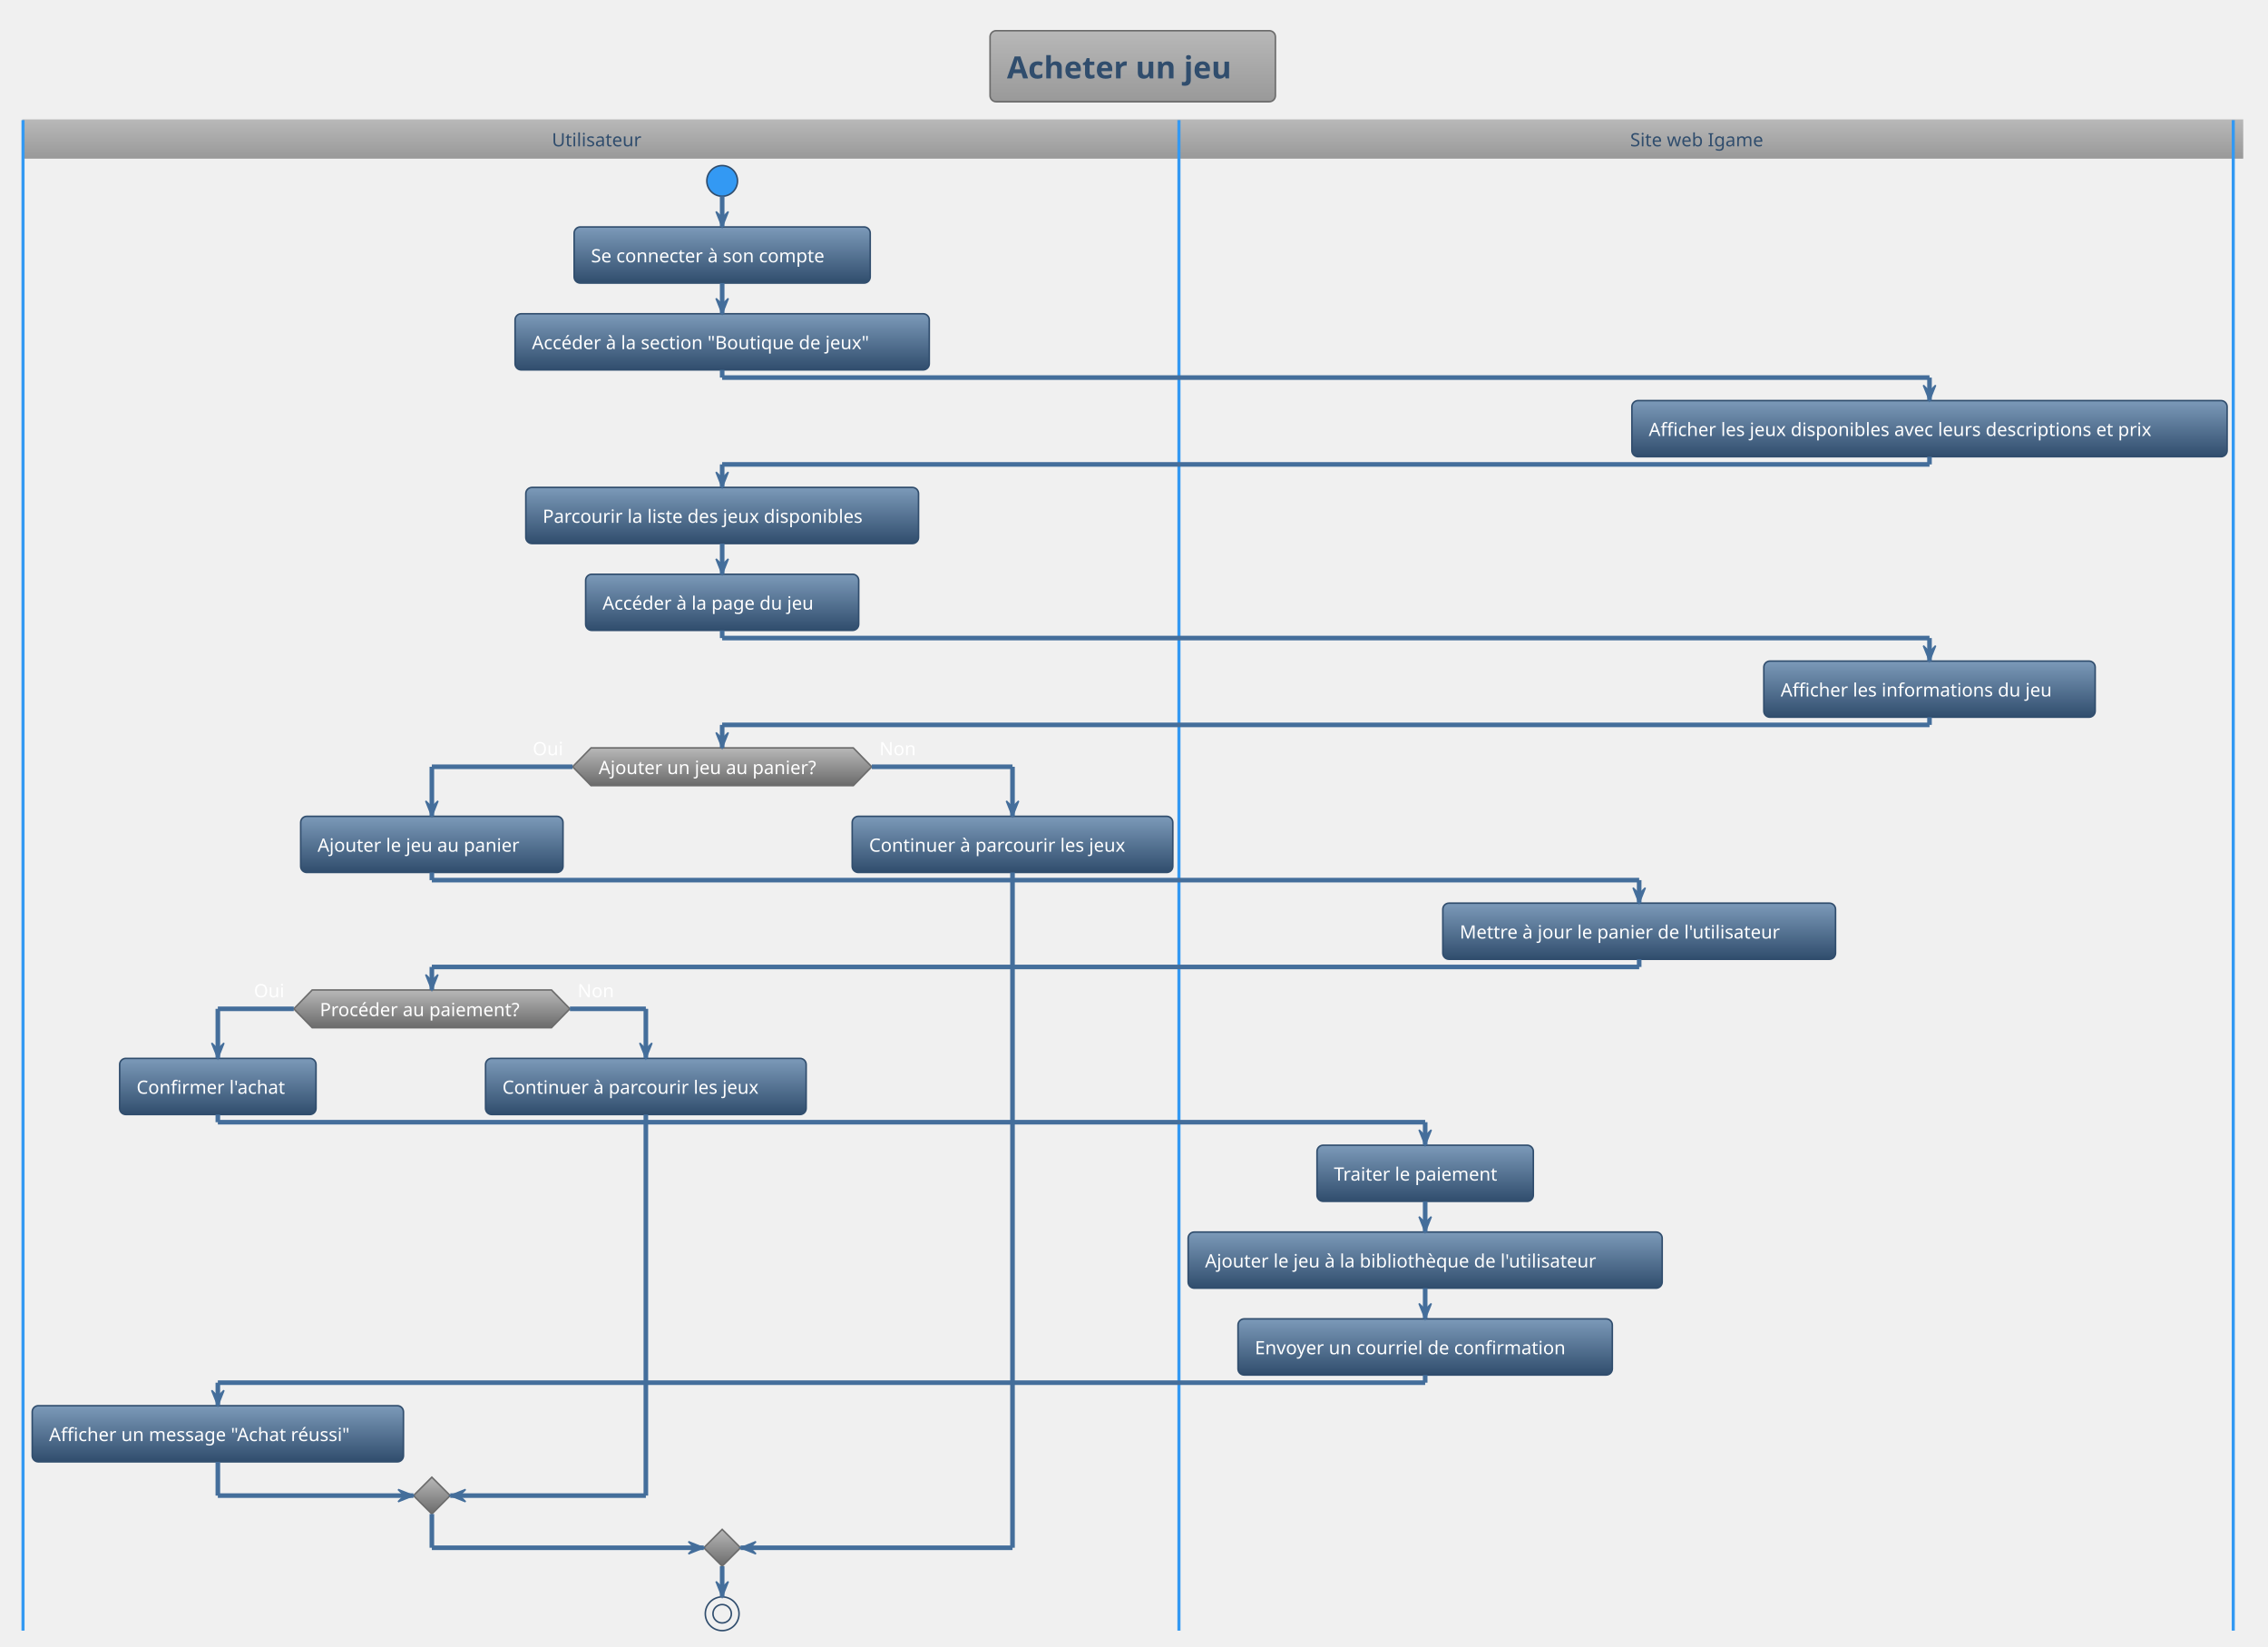
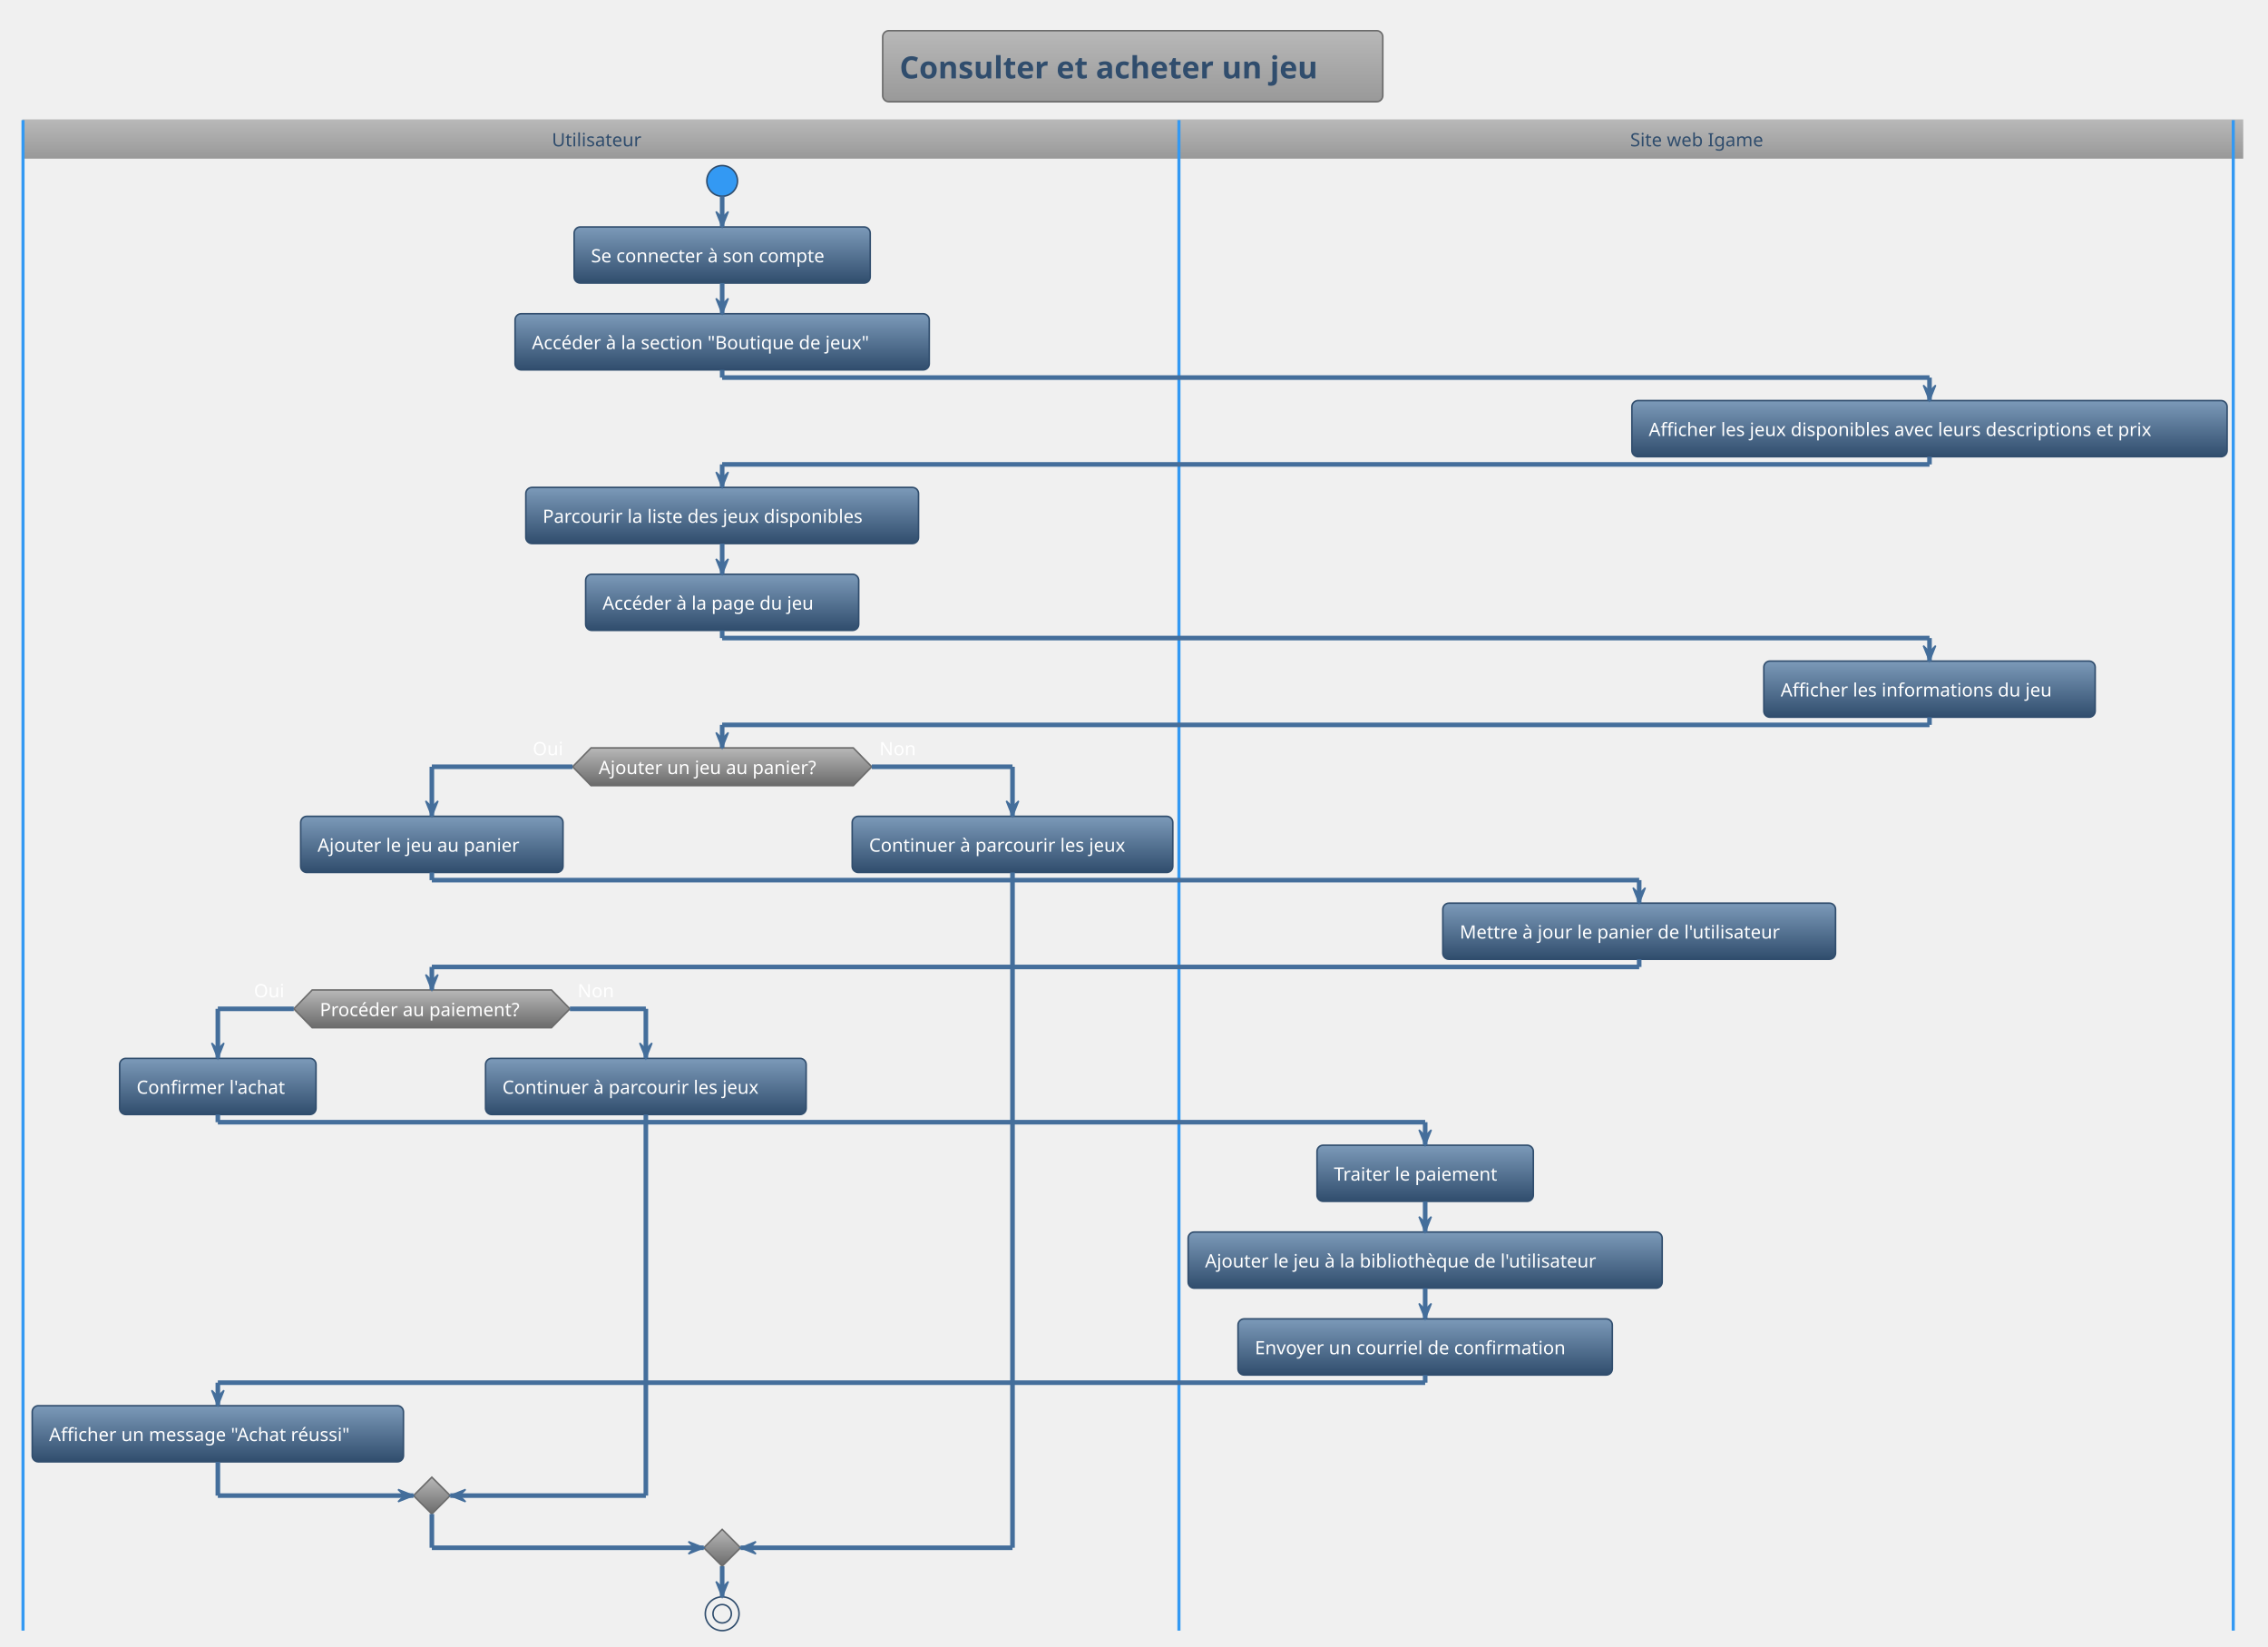
<svg xmlns="http://www.w3.org/2000/svg" contentStyleType="text/css" height="1118.75px" preserveAspectRatio="none" style="width:1540px;height:1118px;" version="1.1" viewBox="0 0 1540 1118" width="1540.625px" zoomAndPan="magnify">
  <defs>
-     <linearGradient id="gnn8glkl0z3vq0" x1="50%" x2="50%" y1="0%" y2="100%">
+     <linearGradient id="gkwyzsuknh2w20" x1="50%" x2="50%" y1="0%" y2="100%">
      <stop offset="0%" stop-color="#B8B8B8" />
      <stop offset="100%" stop-color="#999999" />
    </linearGradient>
-     <linearGradient id="gnn8glkl0z3vq1" x1="50%" x2="50%" y1="0%" y2="100%">
+     <linearGradient id="gkwyzsuknh2w21" x1="50%" x2="50%" y1="0%" y2="100%">
      <stop offset="0%" stop-color="#7C9AB9" />
      <stop offset="100%" stop-color="#304D6D" />
    </linearGradient>
-     <linearGradient id="gnn8glkl0z3vq2" x1="50%" x2="50%" y1="0%" y2="100%">
+     <linearGradient id="gkwyzsuknh2w22" x1="50%" x2="50%" y1="0%" y2="100%">
      <stop offset="0%" stop-color="#B8B8B8" />
      <stop offset="100%" stop-color="#6B6B6B" />
    </linearGradient>
  </defs>
  <g>
-     <rect fill="url(#gnn8glkl0z3vq0)" height="48.236" id="_title" rx="4.167" ry="4.167" style="stroke:#6B6B6B;stroke-width:1.042;" width="193.75" x="672.266" y="20.833" />
-     <text fill="#304D6D" font-family="Verdana" font-size="20.833" font-weight="bold" lengthAdjust="spacing" textLength="170.833" x="683.724" y="53.237">Acheter un jeu</text>
-     <rect fill="url(#gnn8glkl0z3vq0)" height="25.608" style="stroke:url(#gnn8glkl0z3vq0);stroke-width:1.042;" width="1507.031" x="15.625" y="81.569" />
+     <rect fill="url(#gkwyzsuknh2w20)" height="48.236" id="_title" rx="4.167" ry="4.167" style="stroke:#6B6B6B;stroke-width:1.042;" width="339.583" x="599.349" y="20.833" />
+     <text fill="#304D6D" font-family="Verdana" font-size="20.833" font-weight="bold" lengthAdjust="spacing" textLength="316.667" x="610.807" y="53.237">Consulter et acheter un jeu</text>
+     <rect fill="url(#gkwyzsuknh2w20)" height="25.608" style="stroke:url(#gkwyzsuknh2w20);stroke-width:1.042;" width="1507.031" x="15.625" y="81.569" />
    <ellipse cx="490.365" cy="122.803" fill="#3399F3" rx="10.417" ry="10.417" style="stroke:#304D6D;stroke-width:1.042;" />
-     <rect fill="url(#gnn8glkl0z3vq1)" height="38.108" rx="4.167" ry="4.167" style="stroke:#304D6D;stroke-width:1.042;" width="201.042" x="389.844" y="154.053" />
+     <rect fill="url(#gkwyzsuknh2w21)" height="38.108" rx="4.167" ry="4.167" style="stroke:#304D6D;stroke-width:1.042;" width="201.042" x="389.844" y="154.053" />
    <text fill="#FFFFFF" font-family="Verdana" font-size="12.5" lengthAdjust="spacing" textLength="178.125" x="401.302" y="178.078">Se connecter à son compte</text>
-     <rect fill="url(#gnn8glkl0z3vq1)" height="38.108" rx="4.167" ry="4.167" style="stroke:#304D6D;stroke-width:1.042;" width="281.25" x="349.74" y="212.994" />
+     <rect fill="url(#gkwyzsuknh2w21)" height="38.108" rx="4.167" ry="4.167" style="stroke:#304D6D;stroke-width:1.042;" width="281.25" x="349.74" y="212.994" />
    <text fill="#FFFFFF" font-family="Verdana" font-size="12.5" lengthAdjust="spacing" textLength="258.333" x="361.198" y="237.02">Accéder à la section "Boutique de jeux"</text>
-     <rect fill="url(#gnn8glkl0z3vq1)" height="38.108" rx="4.167" ry="4.167" style="stroke:#304D6D;stroke-width:1.042;" width="266.667" x="357.031" y="330.878" />
+     <rect fill="url(#gkwyzsuknh2w21)" height="38.108" rx="4.167" ry="4.167" style="stroke:#304D6D;stroke-width:1.042;" width="266.667" x="357.031" y="330.878" />
    <text fill="#FFFFFF" font-family="Verdana" font-size="12.5" lengthAdjust="spacing" textLength="243.75" x="368.49" y="354.903">Parcourir la liste des jeux disponibles</text>
-     <rect fill="url(#gnn8glkl0z3vq1)" height="38.108" rx="4.167" ry="4.167" style="stroke:#304D6D;stroke-width:1.042;" width="185.417" x="397.656" y="389.819" />
+     <rect fill="url(#gkwyzsuknh2w21)" height="38.108" rx="4.167" ry="4.167" style="stroke:#304D6D;stroke-width:1.042;" width="185.417" x="397.656" y="389.819" />
    <text fill="#FFFFFF" font-family="Verdana" font-size="12.5" lengthAdjust="spacing" textLength="162.5" x="409.115" y="413.845">Accéder à la page du jeu</text>
-     <polygon fill="url(#gnn8glkl0z3vq2)" points="401.302,507.703,579.427,507.703,591.927,520.507,579.427,533.311,401.302,533.311,388.802,520.507,401.302,507.703" style="stroke:#6B6B6B;stroke-width:1.042;" />
+     <polygon fill="url(#gkwyzsuknh2w22)" points="401.302,507.703,579.427,507.703,591.927,520.507,579.427,533.311,401.302,533.311,388.802,520.507,401.302,507.703" style="stroke:#6B6B6B;stroke-width:1.042;" />
    <text fill="#FFFFFF" font-family="Verdana" font-size="12.5" lengthAdjust="spacing" textLength="167.708" x="406.51" y="525.478">Ajouter un jeu au panier?</text>
    <text fill="#FFFFFF" font-family="Verdana" font-size="12.5" lengthAdjust="spacing" textLength="21.875" x="361.719" y="512.674">Oui</text>
    <text fill="#FFFFFF" font-family="Verdana" font-size="12.5" lengthAdjust="spacing" textLength="26.042" x="597.135" y="512.674">Non</text>
-     <rect fill="url(#gnn8glkl0z3vq1)" height="38.108" rx="4.167" ry="4.167" style="stroke:#304D6D;stroke-width:1.042;" width="178.125" x="204.167" y="554.144" />
+     <rect fill="url(#gkwyzsuknh2w21)" height="38.108" rx="4.167" ry="4.167" style="stroke:#304D6D;stroke-width:1.042;" width="178.125" x="204.167" y="554.144" />
    <text fill="#FFFFFF" font-family="Verdana" font-size="12.5" lengthAdjust="spacing" textLength="155.208" x="215.625" y="578.17">Ajouter le jeu au panier</text>
-     <polygon fill="url(#gnn8glkl0z3vq2)" points="211.979,672.028,374.479,672.028,386.979,684.832,374.479,697.636,211.979,697.636,199.479,684.832,211.979,672.028" style="stroke:#6B6B6B;stroke-width:1.042;" />
+     <polygon fill="url(#gkwyzsuknh2w22)" points="211.979,672.028,374.479,672.028,386.979,684.832,374.479,697.636,211.979,697.636,199.479,684.832,211.979,672.028" style="stroke:#6B6B6B;stroke-width:1.042;" />
    <text fill="#FFFFFF" font-family="Verdana" font-size="12.5" lengthAdjust="spacing" textLength="152.083" x="217.188" y="689.803">Procéder au paiement?</text>
    <text fill="#FFFFFF" font-family="Verdana" font-size="12.5" lengthAdjust="spacing" textLength="21.875" x="172.396" y="676.999">Oui</text>
    <text fill="#FFFFFF" font-family="Verdana" font-size="12.5" lengthAdjust="spacing" textLength="26.042" x="392.188" y="676.999">Non</text>
-     <rect fill="url(#gnn8glkl0z3vq1)" height="38.108" rx="4.167" ry="4.167" style="stroke:#304D6D;stroke-width:1.042;" width="133.333" x="81.25" y="718.469" />
+     <rect fill="url(#gkwyzsuknh2w21)" height="38.108" rx="4.167" ry="4.167" style="stroke:#304D6D;stroke-width:1.042;" width="133.333" x="81.25" y="718.469" />
    <text fill="#FFFFFF" font-family="Verdana" font-size="12.5" lengthAdjust="spacing" textLength="110.417" x="92.708" y="742.495">Confirmer l'achat</text>
-     <rect fill="url(#gnn8glkl0z3vq1)" height="38.108" rx="4.167" ry="4.167" style="stroke:#304D6D;stroke-width:1.042;" width="252.083" x="21.875" y="954.236" />
+     <rect fill="url(#gkwyzsuknh2w21)" height="38.108" rx="4.167" ry="4.167" style="stroke:#304D6D;stroke-width:1.042;" width="252.083" x="21.875" y="954.236" />
    <text fill="#FFFFFF" font-family="Verdana" font-size="12.5" lengthAdjust="spacing" textLength="229.167" x="33.333" y="978.261">Afficher un message "Achat réussi"</text>
-     <rect fill="url(#gnn8glkl0z3vq1)" height="38.108" rx="4.167" ry="4.167" style="stroke:#304D6D;stroke-width:1.042;" width="217.708" x="329.688" y="718.469" />
+     <rect fill="url(#gkwyzsuknh2w21)" height="38.108" rx="4.167" ry="4.167" style="stroke:#304D6D;stroke-width:1.042;" width="217.708" x="329.688" y="718.469" />
    <text fill="#FFFFFF" font-family="Verdana" font-size="12.5" lengthAdjust="spacing" textLength="194.792" x="341.146" y="742.495">Continuer à parcourir les jeux</text>
-     <polygon fill="url(#gnn8glkl0z3vq2)" points="293.229,1002.761,305.729,1015.261,293.229,1027.761,280.729,1015.261,293.229,1002.761" style="stroke:#6B6B6B;stroke-width:1.042;" />
-     <rect fill="url(#gnn8glkl0z3vq1)" height="38.108" rx="4.167" ry="4.167" style="stroke:#304D6D;stroke-width:1.042;" width="217.708" x="578.646" y="554.144" />
+     <polygon fill="url(#gkwyzsuknh2w22)" points="293.229,1002.761,305.729,1015.261,293.229,1027.761,280.729,1015.261,293.229,1002.761" style="stroke:#6B6B6B;stroke-width:1.042;" />
+     <rect fill="url(#gkwyzsuknh2w21)" height="38.108" rx="4.167" ry="4.167" style="stroke:#304D6D;stroke-width:1.042;" width="217.708" x="578.646" y="554.144" />
    <text fill="#FFFFFF" font-family="Verdana" font-size="12.5" lengthAdjust="spacing" textLength="194.792" x="590.104" y="578.17">Continuer à parcourir les jeux</text>
-     <polygon fill="url(#gnn8glkl0z3vq2)" points="490.365,1038.178,502.865,1050.678,490.365,1063.178,477.865,1050.678,490.365,1038.178" style="stroke:#6B6B6B;stroke-width:1.042;" />
+     <polygon fill="url(#gkwyzsuknh2w22)" points="490.365,1038.178,502.865,1050.678,490.365,1063.178,477.865,1050.678,490.365,1038.178" style="stroke:#6B6B6B;stroke-width:1.042;" />
    <ellipse cx="490.365" cy="1095.469" fill="none" rx="11.458" ry="11.458" style="stroke:#304D6D;stroke-width:1.042;" />
    <ellipse cx="490.365" cy="1095.469" fill="none" rx="6.25" ry="6.25" style="stroke:#304D6D;stroke-width:1.042;" />
    <line style="stroke:#3399F3;stroke-width:2.083;" x1="15.625" x2="15.625" y1="81.569" y2="1106.928" />
-     <rect fill="url(#gnn8glkl0z3vq1)" height="38.108" rx="4.167" ry="4.167" style="stroke:#304D6D;stroke-width:1.042;" width="404.167" x="1108.073" y="271.936" />
+     <rect fill="url(#gkwyzsuknh2w21)" height="38.108" rx="4.167" ry="4.167" style="stroke:#304D6D;stroke-width:1.042;" width="404.167" x="1108.073" y="271.936" />
    <text fill="#FFFFFF" font-family="Verdana" font-size="12.5" lengthAdjust="spacing" textLength="381.25" x="1119.531" y="295.962">Afficher les jeux disponibles avec leurs descriptions et prix</text>
-     <rect fill="url(#gnn8glkl0z3vq1)" height="38.108" rx="4.167" ry="4.167" style="stroke:#304D6D;stroke-width:1.042;" width="225" x="1197.656" y="448.761" />
+     <rect fill="url(#gkwyzsuknh2w21)" height="38.108" rx="4.167" ry="4.167" style="stroke:#304D6D;stroke-width:1.042;" width="225" x="1197.656" y="448.761" />
    <text fill="#FFFFFF" font-family="Verdana" font-size="12.5" lengthAdjust="spacing" textLength="202.083" x="1209.115" y="472.786">Afficher les informations du jeu</text>
-     <rect fill="url(#gnn8glkl0z3vq1)" height="38.108" rx="4.167" ry="4.167" style="stroke:#304D6D;stroke-width:1.042;" width="266.667" x="979.688" y="613.086" />
+     <rect fill="url(#gkwyzsuknh2w21)" height="38.108" rx="4.167" ry="4.167" style="stroke:#304D6D;stroke-width:1.042;" width="266.667" x="979.688" y="613.086" />
    <text fill="#FFFFFF" font-family="Verdana" font-size="12.5" lengthAdjust="spacing" textLength="243.75" x="991.146" y="637.111">Mettre à jour le panier de l'utilisateur</text>
-     <rect fill="url(#gnn8glkl0z3vq1)" height="38.108" rx="4.167" ry="4.167" style="stroke:#304D6D;stroke-width:1.042;" width="146.875" x="894.271" y="777.411" />
+     <rect fill="url(#gkwyzsuknh2w21)" height="38.108" rx="4.167" ry="4.167" style="stroke:#304D6D;stroke-width:1.042;" width="146.875" x="894.271" y="777.411" />
    <text fill="#FFFFFF" font-family="Verdana" font-size="12.5" lengthAdjust="spacing" textLength="123.958" x="905.729" y="801.436">Traiter le paiement</text>
-     <rect fill="url(#gnn8glkl0z3vq1)" height="38.108" rx="4.167" ry="4.167" style="stroke:#304D6D;stroke-width:1.042;" width="321.875" x="806.771" y="836.352" />
+     <rect fill="url(#gkwyzsuknh2w21)" height="38.108" rx="4.167" ry="4.167" style="stroke:#304D6D;stroke-width:1.042;" width="321.875" x="806.771" y="836.352" />
    <text fill="#FFFFFF" font-family="Verdana" font-size="12.5" lengthAdjust="spacing" textLength="298.958" x="818.229" y="860.378">Ajouter le jeu à la bibliothèque de l'utilisateur</text>
-     <rect fill="url(#gnn8glkl0z3vq1)" height="38.108" rx="4.167" ry="4.167" style="stroke:#304D6D;stroke-width:1.042;" width="254.167" x="840.625" y="895.294" />
+     <rect fill="url(#gkwyzsuknh2w21)" height="38.108" rx="4.167" ry="4.167" style="stroke:#304D6D;stroke-width:1.042;" width="254.167" x="840.625" y="895.294" />
    <text fill="#FFFFFF" font-family="Verdana" font-size="12.5" lengthAdjust="spacing" textLength="231.25" x="852.083" y="919.32">Envoyer un courriel de confirmation</text>
    <line style="stroke:#3399F3;stroke-width:2.083;" x1="800.521" x2="800.521" y1="81.569" y2="1106.928" />
    <line style="stroke:#3399F3;stroke-width:2.083;" x1="1516.406" x2="1516.406" y1="81.569" y2="1106.928" />
    <line style="stroke:#446E9B;stroke-width:3.125;" x1="490.365" x2="490.365" y1="133.219" y2="154.053" />
    <polygon fill="#446E9B" points="486.198,143.636,490.365,154.053,494.531,143.636,490.365,147.803" style="stroke:#446E9B;stroke-width:1.042;" />
    <line style="stroke:#446E9B;stroke-width:3.125;" x1="490.365" x2="490.365" y1="192.161" y2="212.994" />
    <polygon fill="#446E9B" points="486.198,202.578,490.365,212.994,494.531,202.578,490.365,206.744" style="stroke:#446E9B;stroke-width:1.042;" />
    <line style="stroke:#446E9B;stroke-width:3.125;" x1="490.365" x2="490.365" y1="368.986" y2="389.819" />
    <polygon fill="#446E9B" points="486.198,379.403,490.365,389.819,494.531,379.403,490.365,383.569" style="stroke:#446E9B;stroke-width:1.042;" />
    <line style="stroke:#446E9B;stroke-width:3.125;" x1="199.479" x2="147.917" y1="684.832" y2="684.832" />
    <line style="stroke:#446E9B;stroke-width:3.125;" x1="147.917" x2="147.917" y1="684.832" y2="718.469" />
    <polygon fill="#446E9B" points="143.75,708.053,147.917,718.469,152.083,708.053,147.917,712.219" style="stroke:#446E9B;stroke-width:1.042;" />
    <line style="stroke:#446E9B;stroke-width:3.125;" x1="386.979" x2="438.542" y1="684.832" y2="684.832" />
    <line style="stroke:#446E9B;stroke-width:3.125;" x1="438.542" x2="438.542" y1="684.832" y2="718.469" />
    <polygon fill="#446E9B" points="434.375,708.053,438.542,718.469,442.708,708.053,438.542,712.219" style="stroke:#446E9B;stroke-width:1.042;" />
    <line style="stroke:#446E9B;stroke-width:3.125;" x1="147.917" x2="147.917" y1="992.344" y2="1015.261" />
    <line style="stroke:#446E9B;stroke-width:3.125;" x1="147.917" x2="280.729" y1="1015.261" y2="1015.261" />
    <polygon fill="#446E9B" points="270.312,1011.094,280.729,1015.261,270.312,1019.428,274.479,1015.261" style="stroke:#446E9B;stroke-width:1.042;" />
    <line style="stroke:#446E9B;stroke-width:3.125;" x1="438.542" x2="438.542" y1="756.578" y2="1015.261" />
    <line style="stroke:#446E9B;stroke-width:3.125;" x1="438.542" x2="305.729" y1="1015.261" y2="1015.261" />
    <polygon fill="#446E9B" points="316.146,1011.094,305.729,1015.261,316.146,1019.428,311.979,1015.261" style="stroke:#446E9B;stroke-width:1.042;" />
    <line style="stroke:#446E9B;stroke-width:3.125;" x1="388.802" x2="293.229" y1="520.507" y2="520.507" />
    <line style="stroke:#446E9B;stroke-width:3.125;" x1="293.229" x2="293.229" y1="520.507" y2="554.144" />
    <polygon fill="#446E9B" points="289.062,543.728,293.229,554.144,297.396,543.728,293.229,547.894" style="stroke:#446E9B;stroke-width:1.042;" />
    <line style="stroke:#446E9B;stroke-width:3.125;" x1="591.927" x2="687.5" y1="520.507" y2="520.507" />
    <line style="stroke:#446E9B;stroke-width:3.125;" x1="687.5" x2="687.5" y1="520.507" y2="554.144" />
    <polygon fill="#446E9B" points="683.333,543.728,687.5,554.144,691.667,543.728,687.5,547.894" style="stroke:#446E9B;stroke-width:1.042;" />
    <line style="stroke:#446E9B;stroke-width:3.125;" x1="293.229" x2="293.229" y1="1027.761" y2="1050.678" />
    <line style="stroke:#446E9B;stroke-width:3.125;" x1="293.229" x2="477.865" y1="1050.678" y2="1050.678" />
    <polygon fill="#446E9B" points="467.448,1046.511,477.865,1050.678,467.448,1054.844,471.615,1050.678" style="stroke:#446E9B;stroke-width:1.042;" />
    <line style="stroke:#446E9B;stroke-width:3.125;" x1="687.5" x2="687.5" y1="592.253" y2="1050.678" />
    <line style="stroke:#446E9B;stroke-width:3.125;" x1="687.5" x2="502.865" y1="1050.678" y2="1050.678" />
    <polygon fill="#446E9B" points="513.281,1046.511,502.865,1050.678,513.281,1054.844,509.115,1050.678" style="stroke:#446E9B;stroke-width:1.042;" />
    <line style="stroke:#446E9B;stroke-width:3.125;" x1="490.365" x2="490.365" y1="1063.178" y2="1084.011" />
    <polygon fill="#446E9B" points="486.198,1073.594,490.365,1084.011,494.531,1073.594,490.365,1077.761" style="stroke:#446E9B;stroke-width:1.042;" />
    <line style="stroke:#446E9B;stroke-width:3.125;" x1="967.708" x2="967.708" y1="815.519" y2="836.352" />
    <polygon fill="#446E9B" points="963.542,825.936,967.708,836.352,971.875,825.936,967.708,830.102" style="stroke:#446E9B;stroke-width:1.042;" />
    <line style="stroke:#446E9B;stroke-width:3.125;" x1="967.708" x2="967.708" y1="874.461" y2="895.294" />
    <polygon fill="#446E9B" points="963.542,884.878,967.708,895.294,971.875,884.878,967.708,889.044" style="stroke:#446E9B;stroke-width:1.042;" />
    <line style="stroke:#446E9B;stroke-width:3.125;" x1="490.365" x2="490.365" y1="251.103" y2="256.311" />
    <line style="stroke:#446E9B;stroke-width:3.125;" x1="490.365" x2="1310.156" y1="256.311" y2="256.311" />
    <line style="stroke:#446E9B;stroke-width:3.125;" x1="1310.156" x2="1310.156" y1="256.311" y2="271.936" />
    <polygon fill="#446E9B" points="1305.99,261.519,1310.156,271.936,1314.323,261.519,1310.156,265.686" style="stroke:#446E9B;stroke-width:1.042;" />
    <line style="stroke:#446E9B;stroke-width:3.125;" x1="1310.156" x2="1310.156" y1="310.044" y2="315.253" />
    <line style="stroke:#446E9B;stroke-width:3.125;" x1="1310.156" x2="490.365" y1="315.253" y2="315.253" />
    <line style="stroke:#446E9B;stroke-width:3.125;" x1="490.365" x2="490.365" y1="315.253" y2="330.878" />
    <polygon fill="#446E9B" points="486.198,320.461,490.365,330.878,494.531,320.461,490.365,324.628" style="stroke:#446E9B;stroke-width:1.042;" />
    <line style="stroke:#446E9B;stroke-width:3.125;" x1="490.365" x2="490.365" y1="427.928" y2="433.136" />
    <line style="stroke:#446E9B;stroke-width:3.125;" x1="490.365" x2="1310.156" y1="433.136" y2="433.136" />
    <line style="stroke:#446E9B;stroke-width:3.125;" x1="1310.156" x2="1310.156" y1="433.136" y2="448.761" />
    <polygon fill="#446E9B" points="1305.99,438.344,1310.156,448.761,1314.323,438.344,1310.156,442.511" style="stroke:#446E9B;stroke-width:1.042;" />
    <line style="stroke:#446E9B;stroke-width:3.125;" x1="293.229" x2="293.229" y1="592.253" y2="597.461" />
    <line style="stroke:#446E9B;stroke-width:3.125;" x1="293.229" x2="1113.021" y1="597.461" y2="597.461" />
    <line style="stroke:#446E9B;stroke-width:3.125;" x1="1113.021" x2="1113.021" y1="597.461" y2="613.086" />
    <polygon fill="#446E9B" points="1108.854,602.669,1113.021,613.086,1117.188,602.669,1113.021,606.836" style="stroke:#446E9B;stroke-width:1.042;" />
    <line style="stroke:#446E9B;stroke-width:3.125;" x1="147.917" x2="147.917" y1="756.578" y2="761.786" />
    <line style="stroke:#446E9B;stroke-width:3.125;" x1="147.917" x2="967.708" y1="761.786" y2="761.786" />
    <line style="stroke:#446E9B;stroke-width:3.125;" x1="967.708" x2="967.708" y1="761.786" y2="777.411" />
    <polygon fill="#446E9B" points="963.542,766.994,967.708,777.411,971.875,766.994,967.708,771.161" style="stroke:#446E9B;stroke-width:1.042;" />
    <line style="stroke:#446E9B;stroke-width:3.125;" x1="967.708" x2="967.708" y1="933.403" y2="938.611" />
    <line style="stroke:#446E9B;stroke-width:3.125;" x1="967.708" x2="147.917" y1="938.611" y2="938.611" />
    <line style="stroke:#446E9B;stroke-width:3.125;" x1="147.917" x2="147.917" y1="938.611" y2="954.236" />
    <polygon fill="#446E9B" points="143.75,943.819,147.917,954.236,152.083,943.819,147.917,947.986" style="stroke:#446E9B;stroke-width:1.042;" />
    <line style="stroke:#446E9B;stroke-width:3.125;" x1="1113.021" x2="1113.021" y1="651.194" y2="656.403" />
    <line style="stroke:#446E9B;stroke-width:3.125;" x1="1113.021" x2="293.229" y1="656.403" y2="656.403" />
    <line style="stroke:#446E9B;stroke-width:3.125;" x1="293.229" x2="293.229" y1="656.403" y2="672.028" />
    <polygon fill="#446E9B" points="289.062,661.611,293.229,672.028,297.396,661.611,293.229,665.778" style="stroke:#446E9B;stroke-width:1.042;" />
    <line style="stroke:#446E9B;stroke-width:3.125;" x1="1310.156" x2="1310.156" y1="486.869" y2="492.078" />
    <line style="stroke:#446E9B;stroke-width:3.125;" x1="1310.156" x2="490.365" y1="492.078" y2="492.078" />
    <line style="stroke:#446E9B;stroke-width:3.125;" x1="490.365" x2="490.365" y1="492.078" y2="507.703" />
    <polygon fill="#446E9B" points="486.198,497.286,490.365,507.703,494.531,497.286,490.365,501.453" style="stroke:#446E9B;stroke-width:1.042;" />
    <text fill="#304D6D" font-family="Verdana" font-size="12.5" lengthAdjust="spacing" textLength="66.667" x="374.74" y="99.345">Utilisateur</text>
    <text fill="#304D6D" font-family="Verdana" font-size="12.5" lengthAdjust="spacing" textLength="103.125" x="1106.901" y="99.345">Site web Igame</text>
  </g>
</svg>
